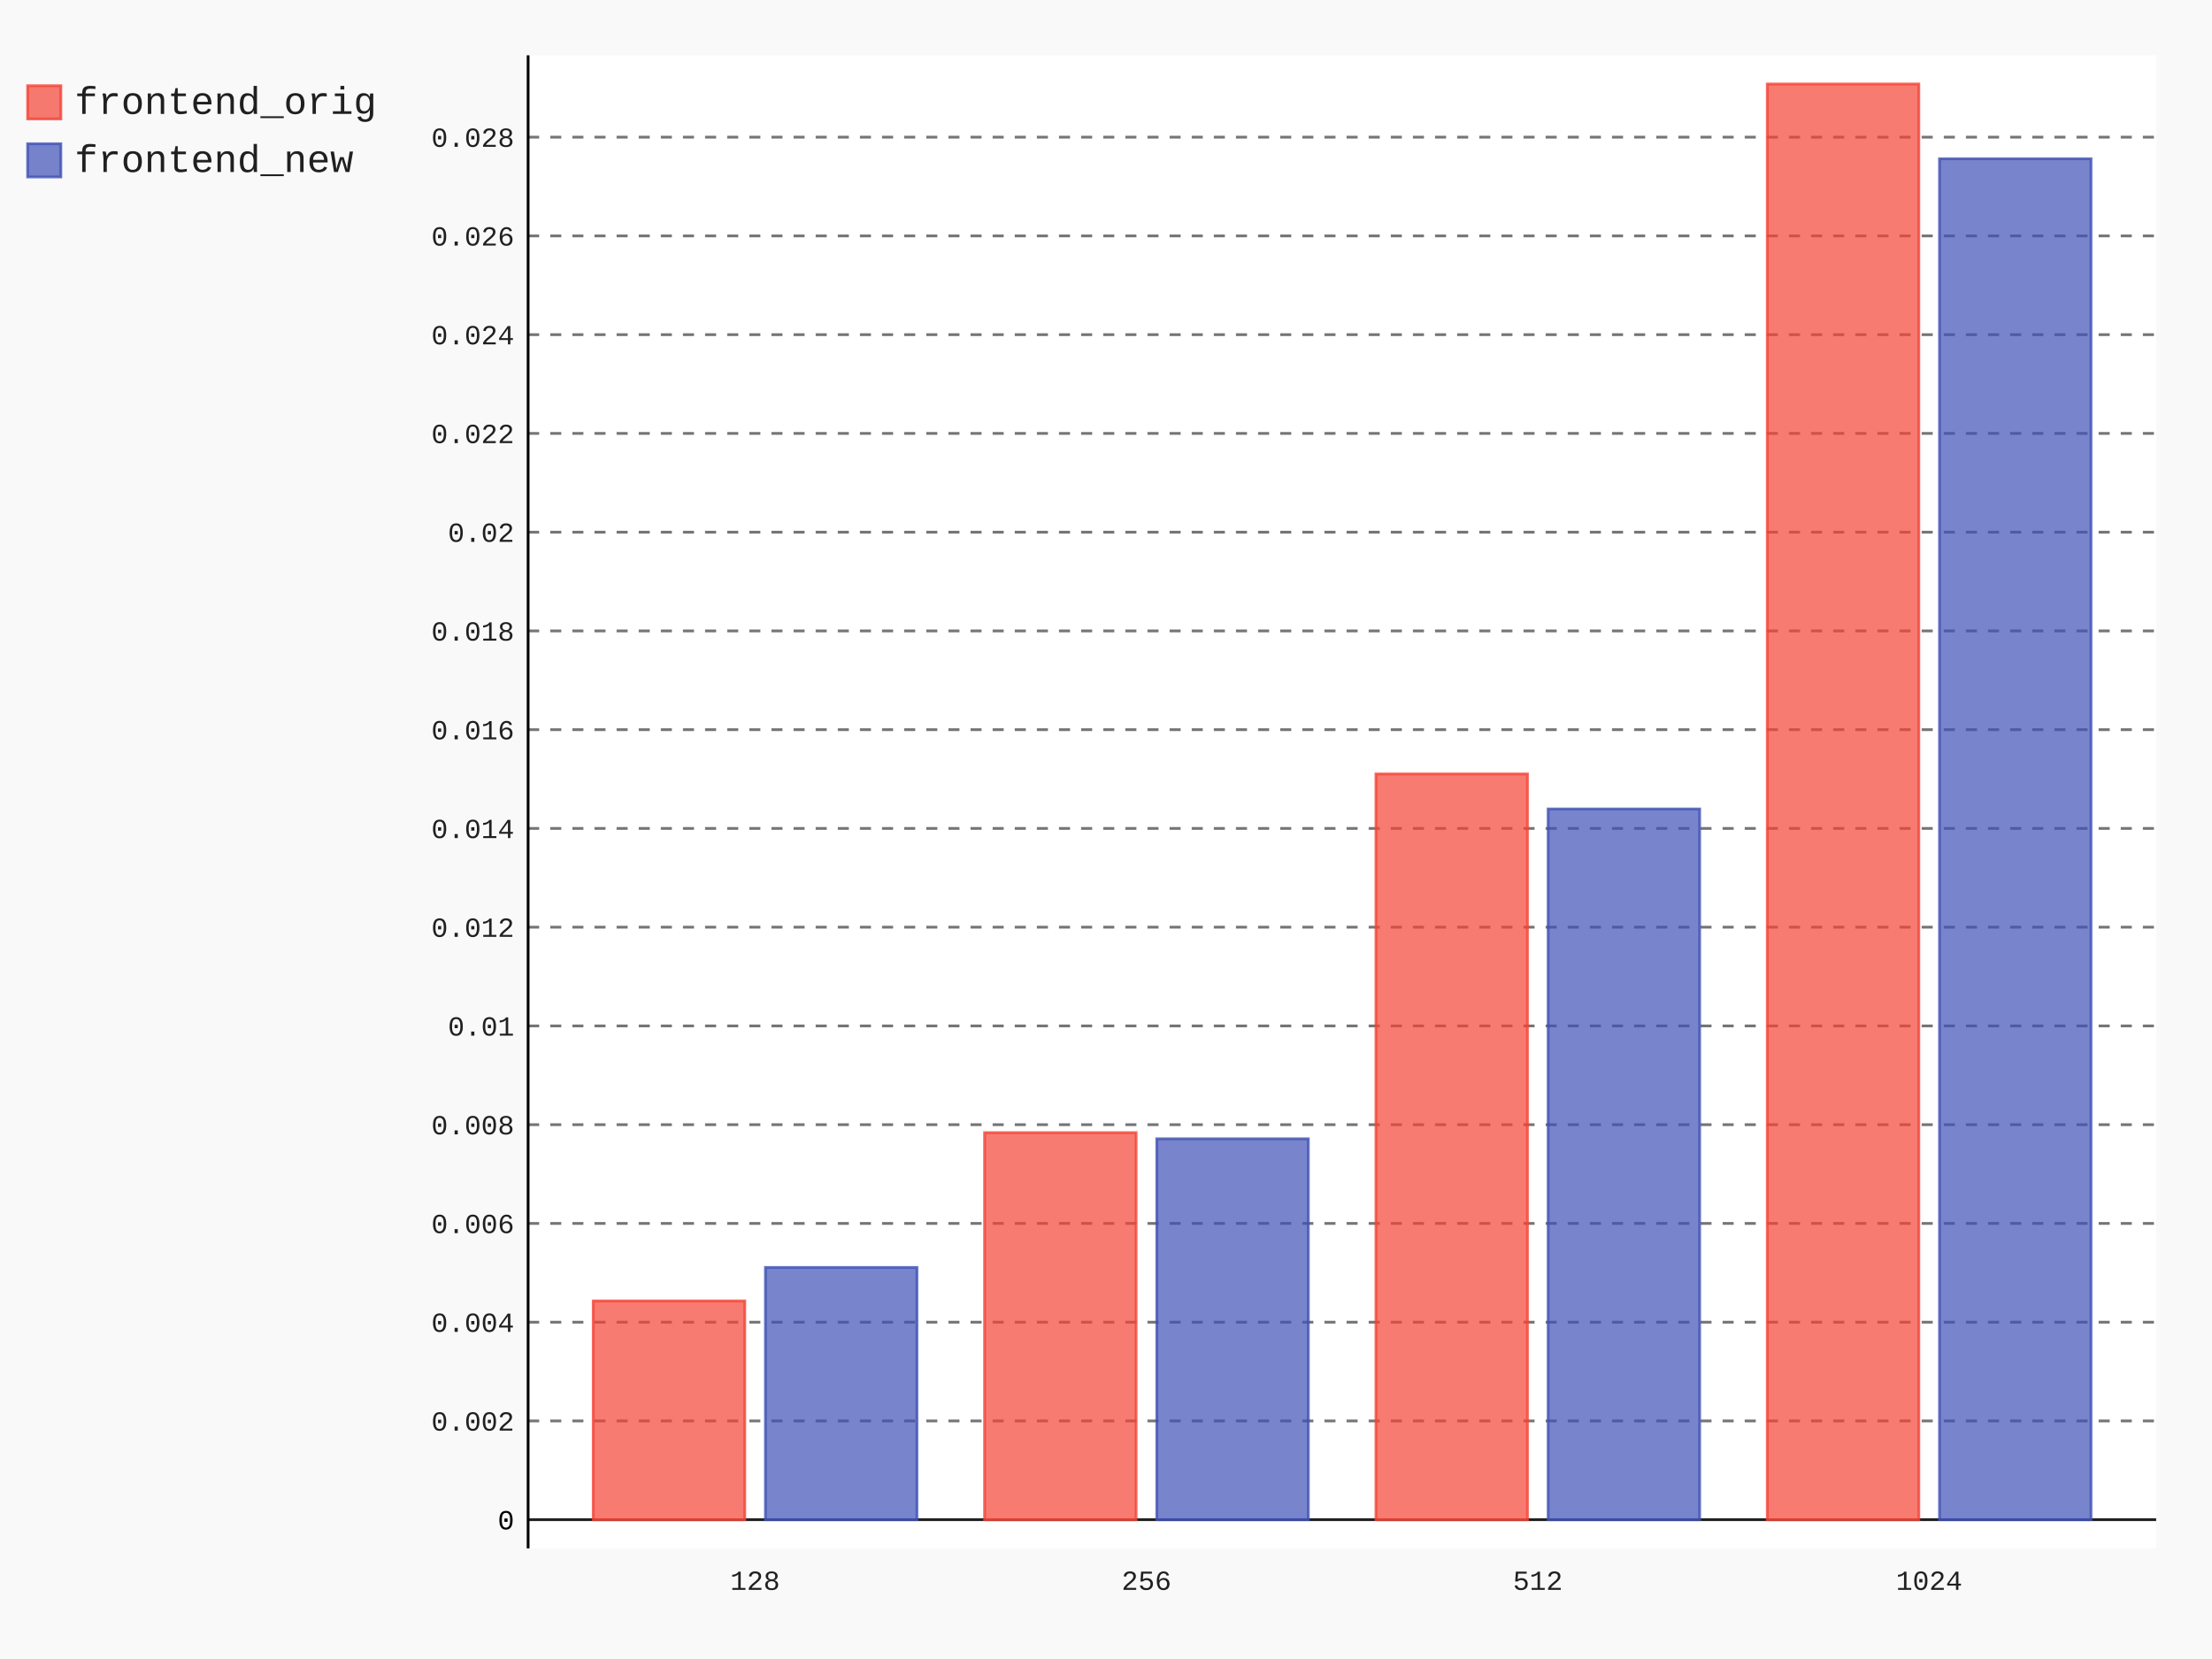
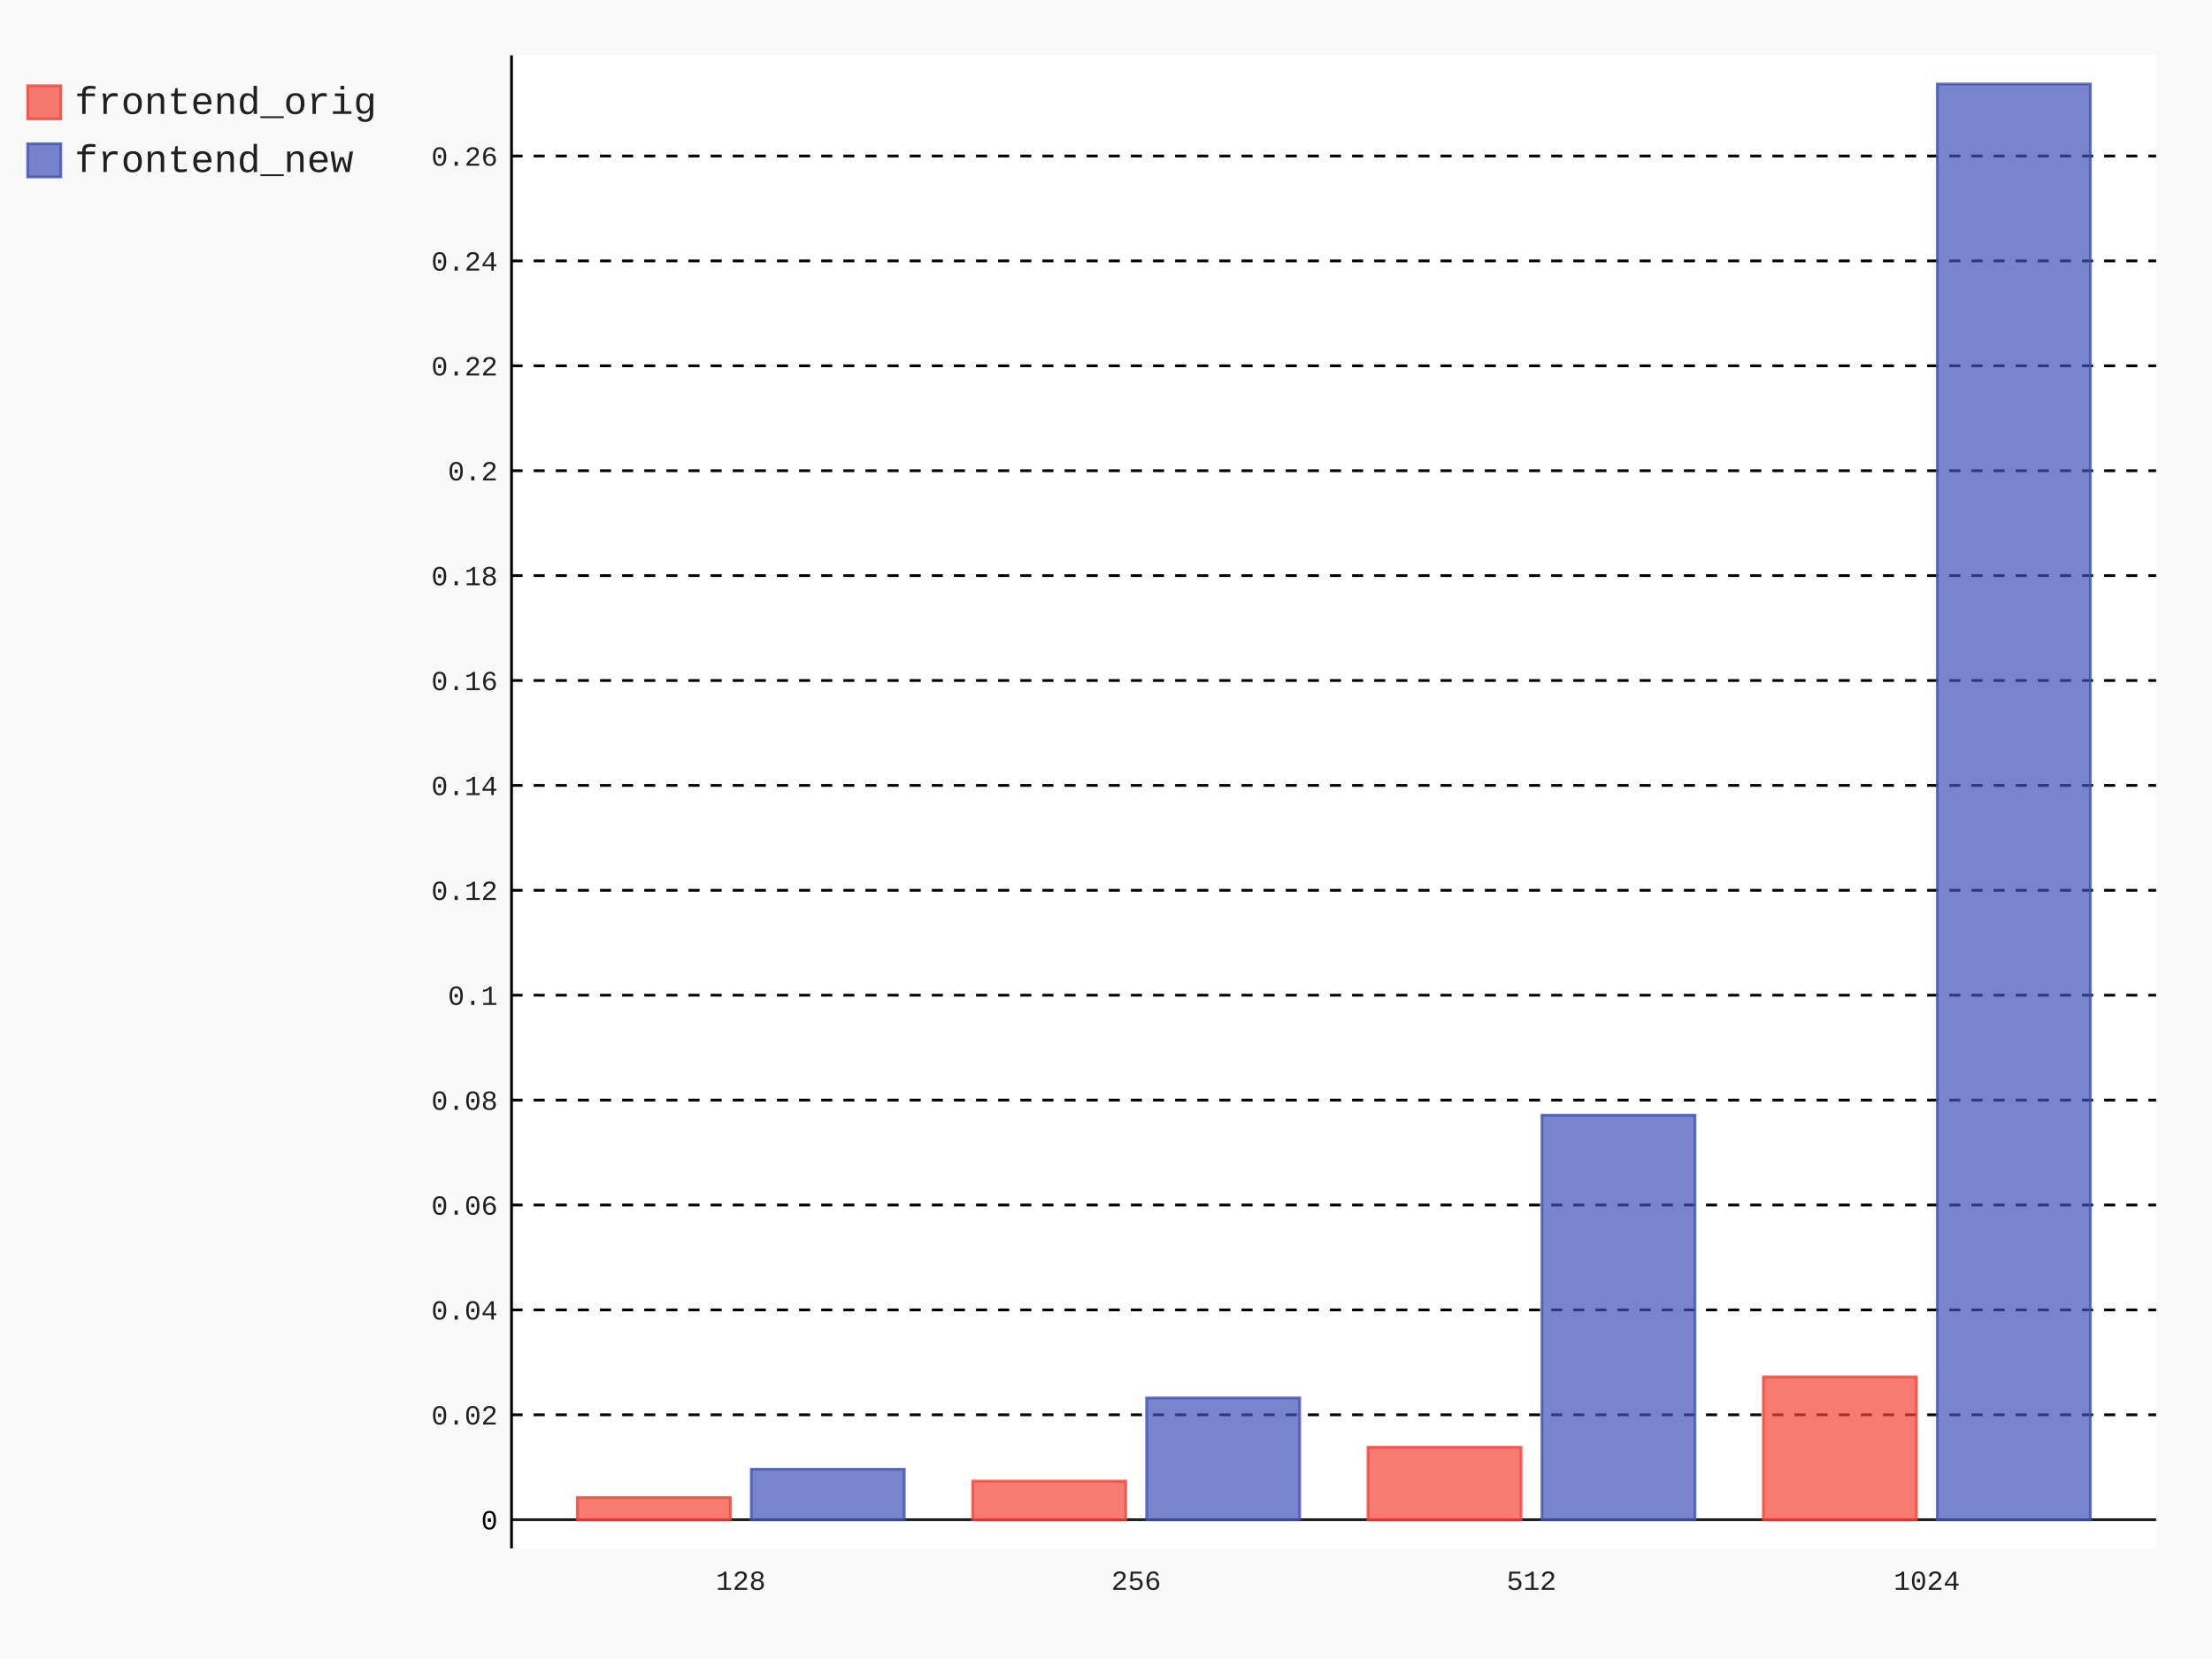
- <svg xmlns="http://www.w3.org/2000/svg" id="chart-277dea01-0052-456d-9e1a-eb5baa09463b" class="pygal-chart" viewBox="0 0 800 600">
+ <svg xmlns="http://www.w3.org/2000/svg" id="chart-7c69cd10-ea0c-4394-bb54-5412ad9b7059" class="pygal-chart" viewBox="0 0 800 600">
  <defs>
-     <style type="text/css">#chart-277dea01-0052-456d-9e1a-eb5baa09463b{-webkit-user-select:none;-webkit-font-smoothing:antialiased;font-family:Consolas,"Liberation Mono",Menlo,Courier,monospace}#chart-277dea01-0052-456d-9e1a-eb5baa09463b .title{font-family:Consolas,"Liberation Mono",Menlo,Courier,monospace;font-size:16px}#chart-277dea01-0052-456d-9e1a-eb5baa09463b .legends .legend text{font-family:Consolas,"Liberation Mono",Menlo,Courier,monospace;font-size:14px}#chart-277dea01-0052-456d-9e1a-eb5baa09463b .axis text{font-family:Consolas,"Liberation Mono",Menlo,Courier,monospace;font-size:10px}#chart-277dea01-0052-456d-9e1a-eb5baa09463b .axis text.major{font-family:Consolas,"Liberation Mono",Menlo,Courier,monospace;font-size:10px}#chart-277dea01-0052-456d-9e1a-eb5baa09463b .text-overlay text.value{font-family:Consolas,"Liberation Mono",Menlo,Courier,monospace;font-size:16px}#chart-277dea01-0052-456d-9e1a-eb5baa09463b .text-overlay text.label{font-family:Consolas,"Liberation Mono",Menlo,Courier,monospace;font-size:10px}#chart-277dea01-0052-456d-9e1a-eb5baa09463b .tooltip{font-family:Consolas,"Liberation Mono",Menlo,Courier,monospace;font-size:14px}#chart-277dea01-0052-456d-9e1a-eb5baa09463b text.no_data{font-family:Consolas,"Liberation Mono",Menlo,Courier,monospace;font-size:64px}
- #chart-277dea01-0052-456d-9e1a-eb5baa09463b{background-color:rgba(249,249,249,1)}#chart-277dea01-0052-456d-9e1a-eb5baa09463b path,#chart-277dea01-0052-456d-9e1a-eb5baa09463b line,#chart-277dea01-0052-456d-9e1a-eb5baa09463b rect,#chart-277dea01-0052-456d-9e1a-eb5baa09463b circle{-webkit-transition:150ms;-moz-transition:150ms;transition:150ms}#chart-277dea01-0052-456d-9e1a-eb5baa09463b .graph &gt; .background{fill:rgba(249,249,249,1)}#chart-277dea01-0052-456d-9e1a-eb5baa09463b .plot &gt; .background{fill:rgba(255,255,255,1)}#chart-277dea01-0052-456d-9e1a-eb5baa09463b .graph{fill:rgba(0,0,0,.87)}#chart-277dea01-0052-456d-9e1a-eb5baa09463b text.no_data{fill:rgba(0,0,0,1)}#chart-277dea01-0052-456d-9e1a-eb5baa09463b .title{fill:rgba(0,0,0,1)}#chart-277dea01-0052-456d-9e1a-eb5baa09463b .legends .legend text{fill:rgba(0,0,0,.87)}#chart-277dea01-0052-456d-9e1a-eb5baa09463b .legends .legend:hover text{fill:rgba(0,0,0,1)}#chart-277dea01-0052-456d-9e1a-eb5baa09463b .axis .line{stroke:rgba(0,0,0,1)}#chart-277dea01-0052-456d-9e1a-eb5baa09463b .axis .guide.line{stroke:rgba(0,0,0,.54)}#chart-277dea01-0052-456d-9e1a-eb5baa09463b .axis .major.line{stroke:rgba(0,0,0,.87)}#chart-277dea01-0052-456d-9e1a-eb5baa09463b .axis text.major{fill:rgba(0,0,0,1)}#chart-277dea01-0052-456d-9e1a-eb5baa09463b .axis.y .guides:hover .guide.line,#chart-277dea01-0052-456d-9e1a-eb5baa09463b .line-graph .axis.x .guides:hover .guide.line,#chart-277dea01-0052-456d-9e1a-eb5baa09463b .stackedline-graph .axis.x .guides:hover .guide.line,#chart-277dea01-0052-456d-9e1a-eb5baa09463b .xy-graph .axis.x .guides:hover .guide.line{stroke:rgba(0,0,0,1)}#chart-277dea01-0052-456d-9e1a-eb5baa09463b .axis .guides:hover text{fill:rgba(0,0,0,1)}#chart-277dea01-0052-456d-9e1a-eb5baa09463b .reactive{fill-opacity:.7;stroke-opacity:.8}#chart-277dea01-0052-456d-9e1a-eb5baa09463b .ci{stroke:rgba(0,0,0,.87)}#chart-277dea01-0052-456d-9e1a-eb5baa09463b .reactive.active,#chart-277dea01-0052-456d-9e1a-eb5baa09463b .active .reactive{fill-opacity:.8;stroke-opacity:.9;stroke-width:4}#chart-277dea01-0052-456d-9e1a-eb5baa09463b .ci .reactive.active{stroke-width:1.5}#chart-277dea01-0052-456d-9e1a-eb5baa09463b .series text{fill:rgba(0,0,0,1)}#chart-277dea01-0052-456d-9e1a-eb5baa09463b .tooltip rect{fill:rgba(255,255,255,1);stroke:rgba(0,0,0,1);-webkit-transition:opacity 150ms;-moz-transition:opacity 150ms;transition:opacity 150ms}#chart-277dea01-0052-456d-9e1a-eb5baa09463b .tooltip .label{fill:rgba(0,0,0,.87)}#chart-277dea01-0052-456d-9e1a-eb5baa09463b .tooltip .label{fill:rgba(0,0,0,.87)}#chart-277dea01-0052-456d-9e1a-eb5baa09463b .tooltip .legend{font-size:.8em;fill:rgba(0,0,0,.54)}#chart-277dea01-0052-456d-9e1a-eb5baa09463b .tooltip .x_label{font-size:.6em;fill:rgba(0,0,0,1)}#chart-277dea01-0052-456d-9e1a-eb5baa09463b .tooltip .xlink{font-size:.5em;text-decoration:underline}#chart-277dea01-0052-456d-9e1a-eb5baa09463b .tooltip .value{font-size:1.5em}#chart-277dea01-0052-456d-9e1a-eb5baa09463b .bound{font-size:.5em}#chart-277dea01-0052-456d-9e1a-eb5baa09463b .max-value{font-size:.75em;fill:rgba(0,0,0,.54)}#chart-277dea01-0052-456d-9e1a-eb5baa09463b .map-element{fill:rgba(255,255,255,1);stroke:rgba(0,0,0,.54) !important}#chart-277dea01-0052-456d-9e1a-eb5baa09463b .map-element .reactive{fill-opacity:inherit;stroke-opacity:inherit}#chart-277dea01-0052-456d-9e1a-eb5baa09463b .color-0,#chart-277dea01-0052-456d-9e1a-eb5baa09463b .color-0 a:visited{stroke:#F44336;fill:#F44336}#chart-277dea01-0052-456d-9e1a-eb5baa09463b .color-1,#chart-277dea01-0052-456d-9e1a-eb5baa09463b .color-1 a:visited{stroke:#3F51B5;fill:#3F51B5}#chart-277dea01-0052-456d-9e1a-eb5baa09463b .text-overlay .color-0 text{fill:black}#chart-277dea01-0052-456d-9e1a-eb5baa09463b .text-overlay .color-1 text{fill:black}
- #chart-277dea01-0052-456d-9e1a-eb5baa09463b text.no_data{text-anchor:middle}#chart-277dea01-0052-456d-9e1a-eb5baa09463b .guide.line{fill:none}#chart-277dea01-0052-456d-9e1a-eb5baa09463b .centered{text-anchor:middle}#chart-277dea01-0052-456d-9e1a-eb5baa09463b .title{text-anchor:middle}#chart-277dea01-0052-456d-9e1a-eb5baa09463b .legends .legend text{fill-opacity:1}#chart-277dea01-0052-456d-9e1a-eb5baa09463b .axis.x text{text-anchor:middle}#chart-277dea01-0052-456d-9e1a-eb5baa09463b .axis.x:not(.web) text[transform]{text-anchor:start}#chart-277dea01-0052-456d-9e1a-eb5baa09463b .axis.x:not(.web) text[transform].backwards{text-anchor:end}#chart-277dea01-0052-456d-9e1a-eb5baa09463b .axis.y text{text-anchor:end}#chart-277dea01-0052-456d-9e1a-eb5baa09463b .axis.y text[transform].backwards{text-anchor:start}#chart-277dea01-0052-456d-9e1a-eb5baa09463b .axis.y2 text{text-anchor:start}#chart-277dea01-0052-456d-9e1a-eb5baa09463b .axis.y2 text[transform].backwards{text-anchor:end}#chart-277dea01-0052-456d-9e1a-eb5baa09463b .axis .guide.line{stroke-dasharray:4,4}#chart-277dea01-0052-456d-9e1a-eb5baa09463b .axis .major.guide.line{stroke-dasharray:6,6}#chart-277dea01-0052-456d-9e1a-eb5baa09463b .horizontal .axis.y .guide.line,#chart-277dea01-0052-456d-9e1a-eb5baa09463b .horizontal .axis.y2 .guide.line,#chart-277dea01-0052-456d-9e1a-eb5baa09463b .vertical .axis.x .guide.line{opacity:0}#chart-277dea01-0052-456d-9e1a-eb5baa09463b .horizontal .axis.always_show .guide.line,#chart-277dea01-0052-456d-9e1a-eb5baa09463b .vertical .axis.always_show .guide.line{opacity:1 !important}#chart-277dea01-0052-456d-9e1a-eb5baa09463b .axis.y .guides:hover .guide.line,#chart-277dea01-0052-456d-9e1a-eb5baa09463b .axis.y2 .guides:hover .guide.line,#chart-277dea01-0052-456d-9e1a-eb5baa09463b .axis.x .guides:hover .guide.line{opacity:1}#chart-277dea01-0052-456d-9e1a-eb5baa09463b .axis .guides:hover text{opacity:1}#chart-277dea01-0052-456d-9e1a-eb5baa09463b .nofill{fill:none}#chart-277dea01-0052-456d-9e1a-eb5baa09463b .subtle-fill{fill-opacity:.2}#chart-277dea01-0052-456d-9e1a-eb5baa09463b .dot{stroke-width:1px;fill-opacity:1}#chart-277dea01-0052-456d-9e1a-eb5baa09463b .dot.active{stroke-width:5px}#chart-277dea01-0052-456d-9e1a-eb5baa09463b .dot.negative{fill:transparent}#chart-277dea01-0052-456d-9e1a-eb5baa09463b text,#chart-277dea01-0052-456d-9e1a-eb5baa09463b tspan{stroke:none !important}#chart-277dea01-0052-456d-9e1a-eb5baa09463b .series text.active{opacity:1}#chart-277dea01-0052-456d-9e1a-eb5baa09463b .tooltip rect{fill-opacity:.95;stroke-width:.5}#chart-277dea01-0052-456d-9e1a-eb5baa09463b .tooltip text{fill-opacity:1}#chart-277dea01-0052-456d-9e1a-eb5baa09463b .showable{visibility:hidden}#chart-277dea01-0052-456d-9e1a-eb5baa09463b .showable.shown{visibility:visible}#chart-277dea01-0052-456d-9e1a-eb5baa09463b .gauge-background{fill:rgba(229,229,229,1);stroke:none}#chart-277dea01-0052-456d-9e1a-eb5baa09463b .bg-lines{stroke:rgba(249,249,249,1);stroke-width:2px}</style>
+     <style type="text/css">#chart-7c69cd10-ea0c-4394-bb54-5412ad9b7059{-webkit-user-select:none;-webkit-font-smoothing:antialiased;font-family:Consolas,"Liberation Mono",Menlo,Courier,monospace}#chart-7c69cd10-ea0c-4394-bb54-5412ad9b7059 .title{font-family:Consolas,"Liberation Mono",Menlo,Courier,monospace;font-size:16px}#chart-7c69cd10-ea0c-4394-bb54-5412ad9b7059 .legends .legend text{font-family:Consolas,"Liberation Mono",Menlo,Courier,monospace;font-size:14px}#chart-7c69cd10-ea0c-4394-bb54-5412ad9b7059 .axis text{font-family:Consolas,"Liberation Mono",Menlo,Courier,monospace;font-size:10px}#chart-7c69cd10-ea0c-4394-bb54-5412ad9b7059 .axis text.major{font-family:Consolas,"Liberation Mono",Menlo,Courier,monospace;font-size:10px}#chart-7c69cd10-ea0c-4394-bb54-5412ad9b7059 .text-overlay text.value{font-family:Consolas,"Liberation Mono",Menlo,Courier,monospace;font-size:16px}#chart-7c69cd10-ea0c-4394-bb54-5412ad9b7059 .text-overlay text.label{font-family:Consolas,"Liberation Mono",Menlo,Courier,monospace;font-size:10px}#chart-7c69cd10-ea0c-4394-bb54-5412ad9b7059 .tooltip{font-family:Consolas,"Liberation Mono",Menlo,Courier,monospace;font-size:14px}#chart-7c69cd10-ea0c-4394-bb54-5412ad9b7059 text.no_data{font-family:Consolas,"Liberation Mono",Menlo,Courier,monospace;font-size:64px}
+ #chart-7c69cd10-ea0c-4394-bb54-5412ad9b7059{background-color:rgba(249,249,249,1)}#chart-7c69cd10-ea0c-4394-bb54-5412ad9b7059 path,#chart-7c69cd10-ea0c-4394-bb54-5412ad9b7059 line,#chart-7c69cd10-ea0c-4394-bb54-5412ad9b7059 rect,#chart-7c69cd10-ea0c-4394-bb54-5412ad9b7059 circle{-webkit-transition:150ms;-moz-transition:150ms;transition:150ms}#chart-7c69cd10-ea0c-4394-bb54-5412ad9b7059 .graph &gt; .background{fill:rgba(249,249,249,1)}#chart-7c69cd10-ea0c-4394-bb54-5412ad9b7059 .plot &gt; .background{fill:rgba(255,255,255,1)}#chart-7c69cd10-ea0c-4394-bb54-5412ad9b7059 .graph{fill:rgba(0,0,0,.87)}#chart-7c69cd10-ea0c-4394-bb54-5412ad9b7059 text.no_data{fill:rgba(0,0,0,1)}#chart-7c69cd10-ea0c-4394-bb54-5412ad9b7059 .title{fill:rgba(0,0,0,1)}#chart-7c69cd10-ea0c-4394-bb54-5412ad9b7059 .legends .legend text{fill:rgba(0,0,0,.87)}#chart-7c69cd10-ea0c-4394-bb54-5412ad9b7059 .legends .legend:hover text{fill:rgba(0,0,0,1)}#chart-7c69cd10-ea0c-4394-bb54-5412ad9b7059 .axis .line{stroke:rgba(0,0,0,1)}#chart-7c69cd10-ea0c-4394-bb54-5412ad9b7059 .axis .guide.line{stroke:rgba(0,0,0,.54)}#chart-7c69cd10-ea0c-4394-bb54-5412ad9b7059 .axis .major.line{stroke:rgba(0,0,0,.87)}#chart-7c69cd10-ea0c-4394-bb54-5412ad9b7059 .axis text.major{fill:rgba(0,0,0,1)}#chart-7c69cd10-ea0c-4394-bb54-5412ad9b7059 .axis.y .guides:hover .guide.line,#chart-7c69cd10-ea0c-4394-bb54-5412ad9b7059 .line-graph .axis.x .guides:hover .guide.line,#chart-7c69cd10-ea0c-4394-bb54-5412ad9b7059 .stackedline-graph .axis.x .guides:hover .guide.line,#chart-7c69cd10-ea0c-4394-bb54-5412ad9b7059 .xy-graph .axis.x .guides:hover .guide.line{stroke:rgba(0,0,0,1)}#chart-7c69cd10-ea0c-4394-bb54-5412ad9b7059 .axis .guides:hover text{fill:rgba(0,0,0,1)}#chart-7c69cd10-ea0c-4394-bb54-5412ad9b7059 .reactive{fill-opacity:.7;stroke-opacity:.8;stroke-width:1}#chart-7c69cd10-ea0c-4394-bb54-5412ad9b7059 .ci{stroke:rgba(0,0,0,.87)}#chart-7c69cd10-ea0c-4394-bb54-5412ad9b7059 .reactive.active,#chart-7c69cd10-ea0c-4394-bb54-5412ad9b7059 .active .reactive{fill-opacity:.8;stroke-opacity:.9;stroke-width:4}#chart-7c69cd10-ea0c-4394-bb54-5412ad9b7059 .ci .reactive.active{stroke-width:1.5}#chart-7c69cd10-ea0c-4394-bb54-5412ad9b7059 .series text{fill:rgba(0,0,0,1)}#chart-7c69cd10-ea0c-4394-bb54-5412ad9b7059 .tooltip rect{fill:rgba(255,255,255,1);stroke:rgba(0,0,0,1);-webkit-transition:opacity 150ms;-moz-transition:opacity 150ms;transition:opacity 150ms}#chart-7c69cd10-ea0c-4394-bb54-5412ad9b7059 .tooltip .label{fill:rgba(0,0,0,.87)}#chart-7c69cd10-ea0c-4394-bb54-5412ad9b7059 .tooltip .label{fill:rgba(0,0,0,.87)}#chart-7c69cd10-ea0c-4394-bb54-5412ad9b7059 .tooltip .legend{font-size:.8em;fill:rgba(0,0,0,.54)}#chart-7c69cd10-ea0c-4394-bb54-5412ad9b7059 .tooltip .x_label{font-size:.6em;fill:rgba(0,0,0,1)}#chart-7c69cd10-ea0c-4394-bb54-5412ad9b7059 .tooltip .xlink{font-size:.5em;text-decoration:underline}#chart-7c69cd10-ea0c-4394-bb54-5412ad9b7059 .tooltip .value{font-size:1.5em}#chart-7c69cd10-ea0c-4394-bb54-5412ad9b7059 .bound{font-size:.5em}#chart-7c69cd10-ea0c-4394-bb54-5412ad9b7059 .max-value{font-size:.75em;fill:rgba(0,0,0,.54)}#chart-7c69cd10-ea0c-4394-bb54-5412ad9b7059 .map-element{fill:rgba(255,255,255,1);stroke:rgba(0,0,0,.54) !important}#chart-7c69cd10-ea0c-4394-bb54-5412ad9b7059 .map-element .reactive{fill-opacity:inherit;stroke-opacity:inherit}#chart-7c69cd10-ea0c-4394-bb54-5412ad9b7059 .color-0,#chart-7c69cd10-ea0c-4394-bb54-5412ad9b7059 .color-0 a:visited{stroke:#F44336;fill:#F44336}#chart-7c69cd10-ea0c-4394-bb54-5412ad9b7059 .color-1,#chart-7c69cd10-ea0c-4394-bb54-5412ad9b7059 .color-1 a:visited{stroke:#3F51B5;fill:#3F51B5}#chart-7c69cd10-ea0c-4394-bb54-5412ad9b7059 .text-overlay .color-0 text{fill:black}#chart-7c69cd10-ea0c-4394-bb54-5412ad9b7059 .text-overlay .color-1 text{fill:black}
+ #chart-7c69cd10-ea0c-4394-bb54-5412ad9b7059 text.no_data{text-anchor:middle}#chart-7c69cd10-ea0c-4394-bb54-5412ad9b7059 .guide.line{fill:none}#chart-7c69cd10-ea0c-4394-bb54-5412ad9b7059 .centered{text-anchor:middle}#chart-7c69cd10-ea0c-4394-bb54-5412ad9b7059 .title{text-anchor:middle}#chart-7c69cd10-ea0c-4394-bb54-5412ad9b7059 .legends .legend text{fill-opacity:1}#chart-7c69cd10-ea0c-4394-bb54-5412ad9b7059 .axis.x text{text-anchor:middle}#chart-7c69cd10-ea0c-4394-bb54-5412ad9b7059 .axis.x:not(.web) text[transform]{text-anchor:start}#chart-7c69cd10-ea0c-4394-bb54-5412ad9b7059 .axis.x:not(.web) text[transform].backwards{text-anchor:end}#chart-7c69cd10-ea0c-4394-bb54-5412ad9b7059 .axis.y text{text-anchor:end}#chart-7c69cd10-ea0c-4394-bb54-5412ad9b7059 .axis.y text[transform].backwards{text-anchor:start}#chart-7c69cd10-ea0c-4394-bb54-5412ad9b7059 .axis.y2 text{text-anchor:start}#chart-7c69cd10-ea0c-4394-bb54-5412ad9b7059 .axis.y2 text[transform].backwards{text-anchor:end}#chart-7c69cd10-ea0c-4394-bb54-5412ad9b7059 .axis .guide.line{stroke-dasharray:4,4;stroke:black}#chart-7c69cd10-ea0c-4394-bb54-5412ad9b7059 .axis .major.guide.line{stroke-dasharray:6,6;stroke:black}#chart-7c69cd10-ea0c-4394-bb54-5412ad9b7059 .horizontal .axis.y .guide.line,#chart-7c69cd10-ea0c-4394-bb54-5412ad9b7059 .horizontal .axis.y2 .guide.line,#chart-7c69cd10-ea0c-4394-bb54-5412ad9b7059 .vertical .axis.x .guide.line{opacity:0}#chart-7c69cd10-ea0c-4394-bb54-5412ad9b7059 .horizontal .axis.always_show .guide.line,#chart-7c69cd10-ea0c-4394-bb54-5412ad9b7059 .vertical .axis.always_show .guide.line{opacity:1 !important}#chart-7c69cd10-ea0c-4394-bb54-5412ad9b7059 .axis.y .guides:hover .guide.line,#chart-7c69cd10-ea0c-4394-bb54-5412ad9b7059 .axis.y2 .guides:hover .guide.line,#chart-7c69cd10-ea0c-4394-bb54-5412ad9b7059 .axis.x .guides:hover .guide.line{opacity:1}#chart-7c69cd10-ea0c-4394-bb54-5412ad9b7059 .axis .guides:hover text{opacity:1}#chart-7c69cd10-ea0c-4394-bb54-5412ad9b7059 .nofill{fill:none}#chart-7c69cd10-ea0c-4394-bb54-5412ad9b7059 .subtle-fill{fill-opacity:.2}#chart-7c69cd10-ea0c-4394-bb54-5412ad9b7059 .dot{stroke-width:1px;fill-opacity:1;stroke-opacity:1}#chart-7c69cd10-ea0c-4394-bb54-5412ad9b7059 .dot.active{stroke-width:5px}#chart-7c69cd10-ea0c-4394-bb54-5412ad9b7059 .dot.negative{fill:transparent}#chart-7c69cd10-ea0c-4394-bb54-5412ad9b7059 text,#chart-7c69cd10-ea0c-4394-bb54-5412ad9b7059 tspan{stroke:none !important}#chart-7c69cd10-ea0c-4394-bb54-5412ad9b7059 .series text.active{opacity:1}#chart-7c69cd10-ea0c-4394-bb54-5412ad9b7059 .tooltip rect{fill-opacity:.95;stroke-width:.5}#chart-7c69cd10-ea0c-4394-bb54-5412ad9b7059 .tooltip text{fill-opacity:1}#chart-7c69cd10-ea0c-4394-bb54-5412ad9b7059 .showable{visibility:hidden}#chart-7c69cd10-ea0c-4394-bb54-5412ad9b7059 .showable.shown{visibility:visible}#chart-7c69cd10-ea0c-4394-bb54-5412ad9b7059 .gauge-background{fill:rgba(229,229,229,1);stroke:none}#chart-7c69cd10-ea0c-4394-bb54-5412ad9b7059 .bg-lines{stroke:rgba(249,249,249,1);stroke-width:2px}</style>
  </defs>
  <g class="graph bar-graph vertical">
    <rect x="0" y="0" width="800" height="600" class="background" />
-     <g transform="translate(191, 20)" class="plot">
-       <rect x="0" y="0" width="588.8" height="540" class="background" />
+     <g transform="translate(185, 20)" class="plot">
+       <rect x="0" y="0" width="594.8" height="540" class="background" />
      <g class="axis y always_show">
        <g class="guides">
-           <path d="M0 529.615 h588.8" class="axis major line" />
+           <path d="M0 529.615 h594.8" class="axis major line" />
          <text x="-5" y="533.115" class="major">0</text>
        </g>
        <g class="guides">
-           <path d="M0 493.9 h588.8" class="guide line" />
-           <text x="-5" y="497.4" class="">0.002</text>
+           <path d="M0 491.677 h594.8" class="guide line" />
+           <text x="-5" y="495.177" class="">0.02</text>
        </g>
        <g class="guides">
-           <path d="M0 458.186 h588.8" class="guide line" />
-           <text x="-5" y="461.686" class="">0.004</text>
+           <path d="M0 453.739 h594.8" class="guide line" />
+           <text x="-5" y="457.239" class="">0.04</text>
        </g>
        <g class="guides">
-           <path d="M0 422.471 h588.8" class="guide line" />
-           <text x="-5" y="425.971" class="">0.006</text>
+           <path d="M0 415.801 h594.8" class="guide line" />
+           <text x="-5" y="419.301" class="">0.06</text>
        </g>
        <g class="guides">
-           <path d="M0 386.756 h588.8" class="guide line" />
-           <text x="-5" y="390.256" class="">0.008</text>
+           <path d="M0 377.863 h594.8" class="guide line" />
+           <text x="-5" y="381.363" class="">0.08</text>
        </g>
        <g class="guides">
-           <path d="M0 351.041 h588.8" class="guide line" />
-           <text x="-5" y="354.541" class="">0.01</text>
+           <path d="M0 339.925 h594.8" class="guide line" />
+           <text x="-5" y="343.425" class="">0.1</text>
        </g>
        <g class="guides">
-           <path d="M0 315.326 h588.8" class="guide line" />
-           <text x="-5" y="318.826" class="">0.012</text>
+           <path d="M0 301.987 h594.8" class="guide line" />
+           <text x="-5" y="305.487" class="">0.12</text>
        </g>
        <g class="guides">
-           <path d="M0 279.611 h588.8" class="guide line" />
-           <text x="-5" y="283.111" class="">0.014</text>
+           <path d="M0 264.049 h594.8" class="guide line" />
+           <text x="-5" y="267.549" class="">0.14</text>
        </g>
        <g class="guides">
-           <path d="M0 243.896 h588.8" class="guide line" />
-           <text x="-5" y="247.396" class="">0.016</text>
+           <path d="M0 226.111 h594.8" class="guide line" />
+           <text x="-5" y="229.611" class="">0.16</text>
        </g>
        <g class="guides">
-           <path d="M0 208.181 h588.8" class="guide line" />
-           <text x="-5" y="211.681" class="">0.018</text>
+           <path d="M0 188.173 h594.8" class="guide line" />
+           <text x="-5" y="191.673" class="">0.18</text>
        </g>
        <g class="guides">
-           <path d="M0 172.466 h588.8" class="guide line" />
-           <text x="-5" y="175.966" class="">0.02</text>
+           <path d="M0 150.235 h594.8" class="guide line" />
+           <text x="-5" y="153.735" class="">0.2</text>
        </g>
        <g class="guides">
-           <path d="M0 136.751 h588.8" class="guide line" />
-           <text x="-5" y="140.251" class="">0.022</text>
+           <path d="M0 112.297 h594.8" class="guide line" />
+           <text x="-5" y="115.797" class="">0.22</text>
        </g>
        <g class="guides">
-           <path d="M0 101.036 h588.8" class="guide line" />
-           <text x="-5" y="104.536" class="">0.024</text>
+           <path d="M0 74.359 h594.8" class="guide line" />
+           <text x="-5" y="77.859" class="">0.24</text>
        </g>
        <g class="guides">
-           <path d="M0 65.322 h588.8" class="guide line" />
-           <text x="-5" y="68.822" class="">0.026</text>
-         </g>
-         <g class="guides">
-           <path d="M0 29.607 h588.8" class="guide line" />
-           <text x="-5" y="33.107" class="">0.028</text>
+           <path d="M0 36.421 h594.8" class="guide line" />
+           <text x="-5" y="39.921" class="">0.26</text>
        </g>
      </g>
      <g class="axis x">
        <path d="M0 0 v540" class="line" />
        <g class="guides">
-           <path d="M82.092 0 v540" class="guide line" />
-           <text x="82.092" y="555.0" class="">128</text>
+           <path d="M82.929 0 v540" class="guide line" />
+           <text x="82.929" y="555.0" class="">128</text>
        </g>
        <g class="guides">
-           <path d="M223.631 0 v540" class="guide line" />
-           <text x="223.631" y="555.0" class="">256</text>
+           <path d="M225.91 0 v540" class="guide line" />
+           <text x="225.91" y="555.0" class="">256</text>
        </g>
        <g class="guides">
-           <path d="M365.169 0 v540" class="guide line" />
-           <text x="365.169" y="555.0" class="">512</text>
+           <path d="M368.89 0 v540" class="guide line" />
+           <text x="368.89" y="555.0" class="">512</text>
        </g>
        <g class="guides">
-           <path d="M506.708 0 v540" class="guide line" />
-           <text x="506.708" y="555.0" class="">1024</text>
+           <path d="M511.871 0 v540" class="guide line" />
+           <text x="511.871" y="555.0" class="">1024</text>
        </g>
      </g>
      <g class="series serie-0 color-0">
        <g class="bars">
          <g class="bar">
-             <rect x="23.552" y="450.492" rx="0" ry="0" width="54.804" height="79.123" class="rect reactive tooltip-trigger" />
+             <rect x="23.792" y="521.593" rx="0" ry="0" width="55.362" height="8.022" class="rect reactive tooltip-trigger" />
          </g>
          <g class="bar">
-             <rect x="165.09" y="389.64" rx="0" ry="0" width="54.804" height="139.976" class="rect reactive tooltip-trigger" />
+             <rect x="166.773" y="515.65" rx="0" ry="0" width="55.362" height="13.965" class="rect reactive tooltip-trigger" />
          </g>
          <g class="bar">
-             <rect x="306.629" y="259.916" rx="0" ry="0" width="54.804" height="269.699" class="rect reactive tooltip-trigger" />
+             <rect x="309.754" y="503.413" rx="0" ry="0" width="55.362" height="26.202" class="rect reactive tooltip-trigger" />
          </g>
          <g class="bar">
-             <rect x="448.167" y="10.385" rx="0" ry="0" width="54.804" height="519.231" class="rect reactive tooltip-trigger" />
+             <rect x="452.734" y="477.948" rx="0" ry="0" width="55.362" height="51.667" class="rect reactive tooltip-trigger" />
          </g>
        </g>
      </g>
      <g class="series serie-1 color-1">
        <g class="bars">
          <g class="bar">
-             <rect x="85.829" y="438.389" rx="0" ry="0" width="54.804" height="91.227" class="rect reactive tooltip-trigger" />
+             <rect x="86.704" y="511.348" rx="0" ry="0" width="55.362" height="18.267" class="rect reactive tooltip-trigger" />
          </g>
          <g class="bar">
-             <rect x="227.367" y="391.847" rx="0" ry="0" width="54.804" height="137.768" class="rect reactive tooltip-trigger" />
+             <rect x="229.684" y="485.573" rx="0" ry="0" width="55.362" height="44.042" class="rect reactive tooltip-trigger" />
          </g>
          <g class="bar">
-             <rect x="368.906" y="272.573" rx="0" ry="0" width="54.804" height="257.043" class="rect reactive tooltip-trigger" />
+             <rect x="372.665" y="383.303" rx="0" ry="0" width="55.362" height="146.312" class="rect reactive tooltip-trigger" />
          </g>
          <g class="bar">
-             <rect x="510.444" y="37.422" rx="0" ry="0" width="54.804" height="492.193" class="rect reactive tooltip-trigger" />
+             <rect x="515.646" y="10.385" rx="0" ry="0" width="55.362" height="519.231" class="rect reactive tooltip-trigger" />
          </g>
        </g>
      </g>
    </g>
    <g class="titles" />
-     <g transform="translate(191, 20)" class="plot overlay">
+     <g transform="translate(185, 20)" class="plot overlay">
      <g class="series serie-0 color-0" />
      <g class="series serie-1 color-1" />
    </g>
-     <g transform="translate(191, 20)" class="plot text-overlay">
+     <g transform="translate(185, 20)" class="plot text-overlay">
      <g class="series serie-0 color-0" />
      <g class="series serie-1 color-1" />
    </g>
-     <g transform="translate(191, 20)" class="plot tooltip-overlay">
+     <g transform="translate(185, 20)" class="plot tooltip-overlay">
      <g transform="translate(0 0)" style="opacity: 0" class="tooltip">
        <rect rx="0" ry="0" width="0" height="0" class="tooltip-box" />
        <g class="text" />
      </g>
    </g>
    <g transform="translate(10, 30)" class="legends">
      <g id="activate-serie-0" class="legend reactive activate-serie">
        <rect x="0.0" y="1.0" width="12" height="12" class="color-0 reactive" />
        <text x="17.0" y="11.2">frontend_orig</text>
      </g>
      <g id="activate-serie-1" class="legend reactive activate-serie">
        <rect x="0.0" y="22.0" width="12" height="12" class="color-1 reactive" />
        <text x="17.0" y="32.2">frontend_new</text>
      </g>
    </g>
    <g transform="translate(790, 30)" class="legends" />
  </g>
</svg>
